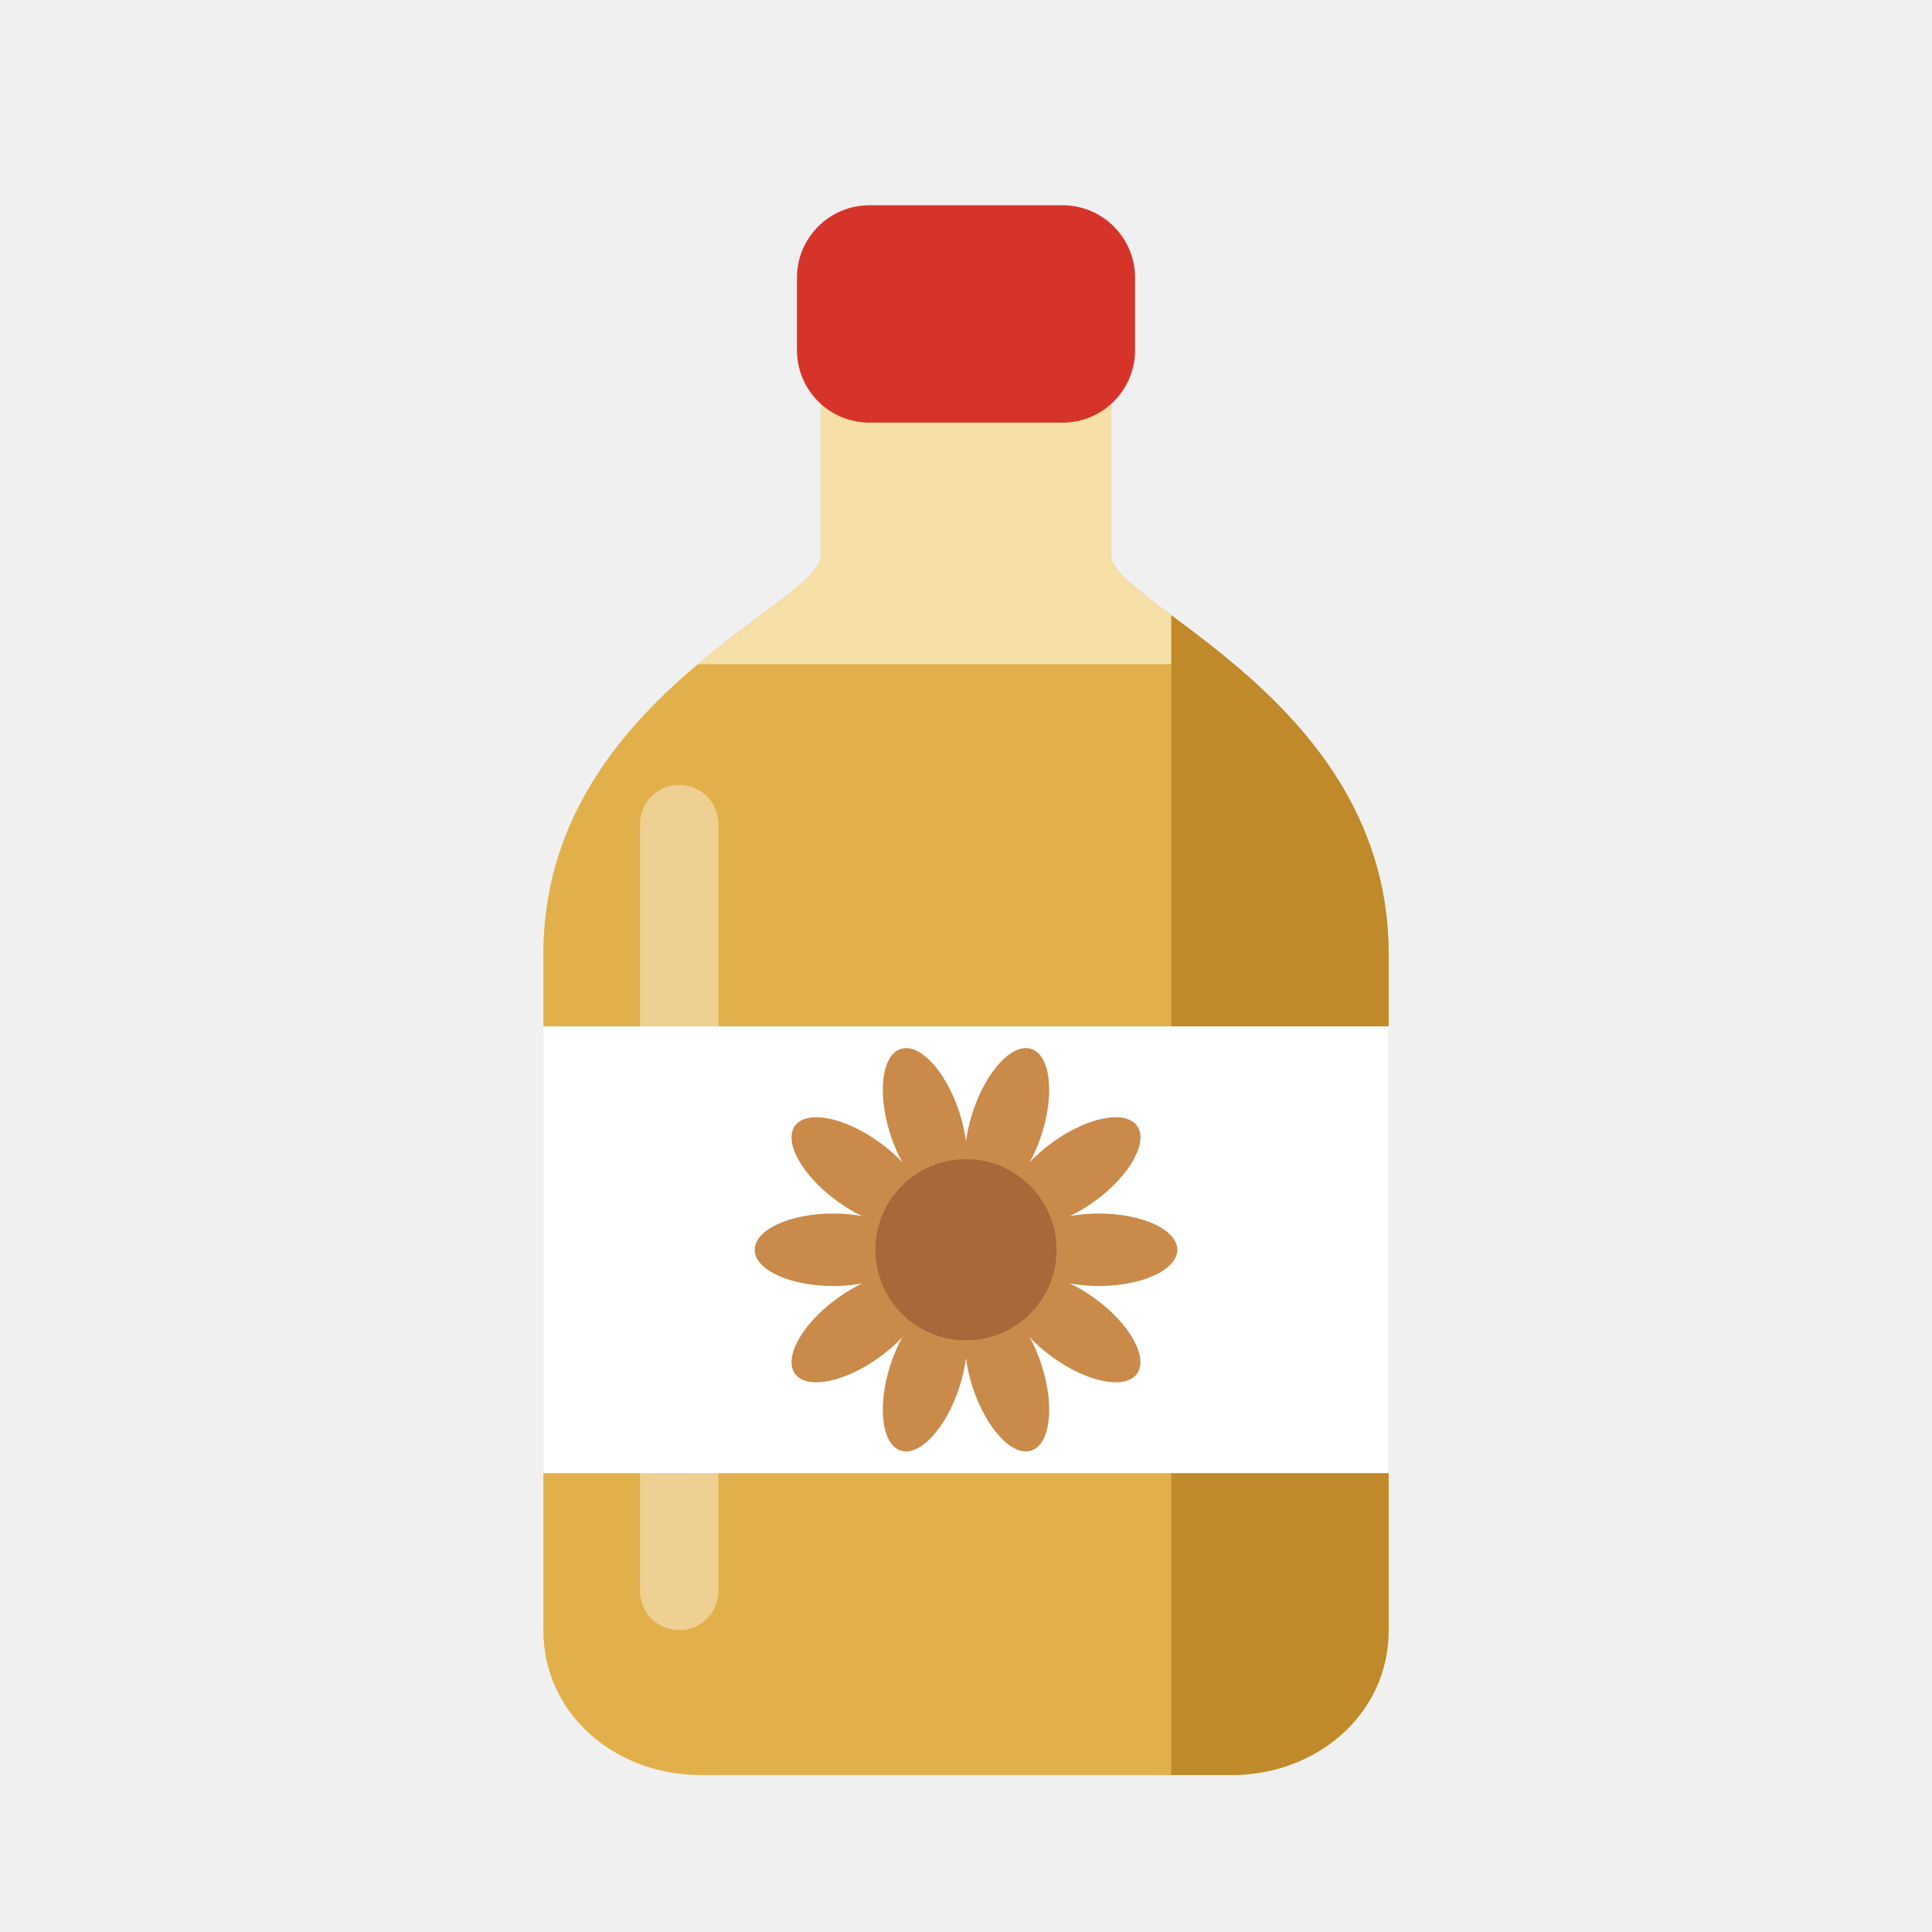
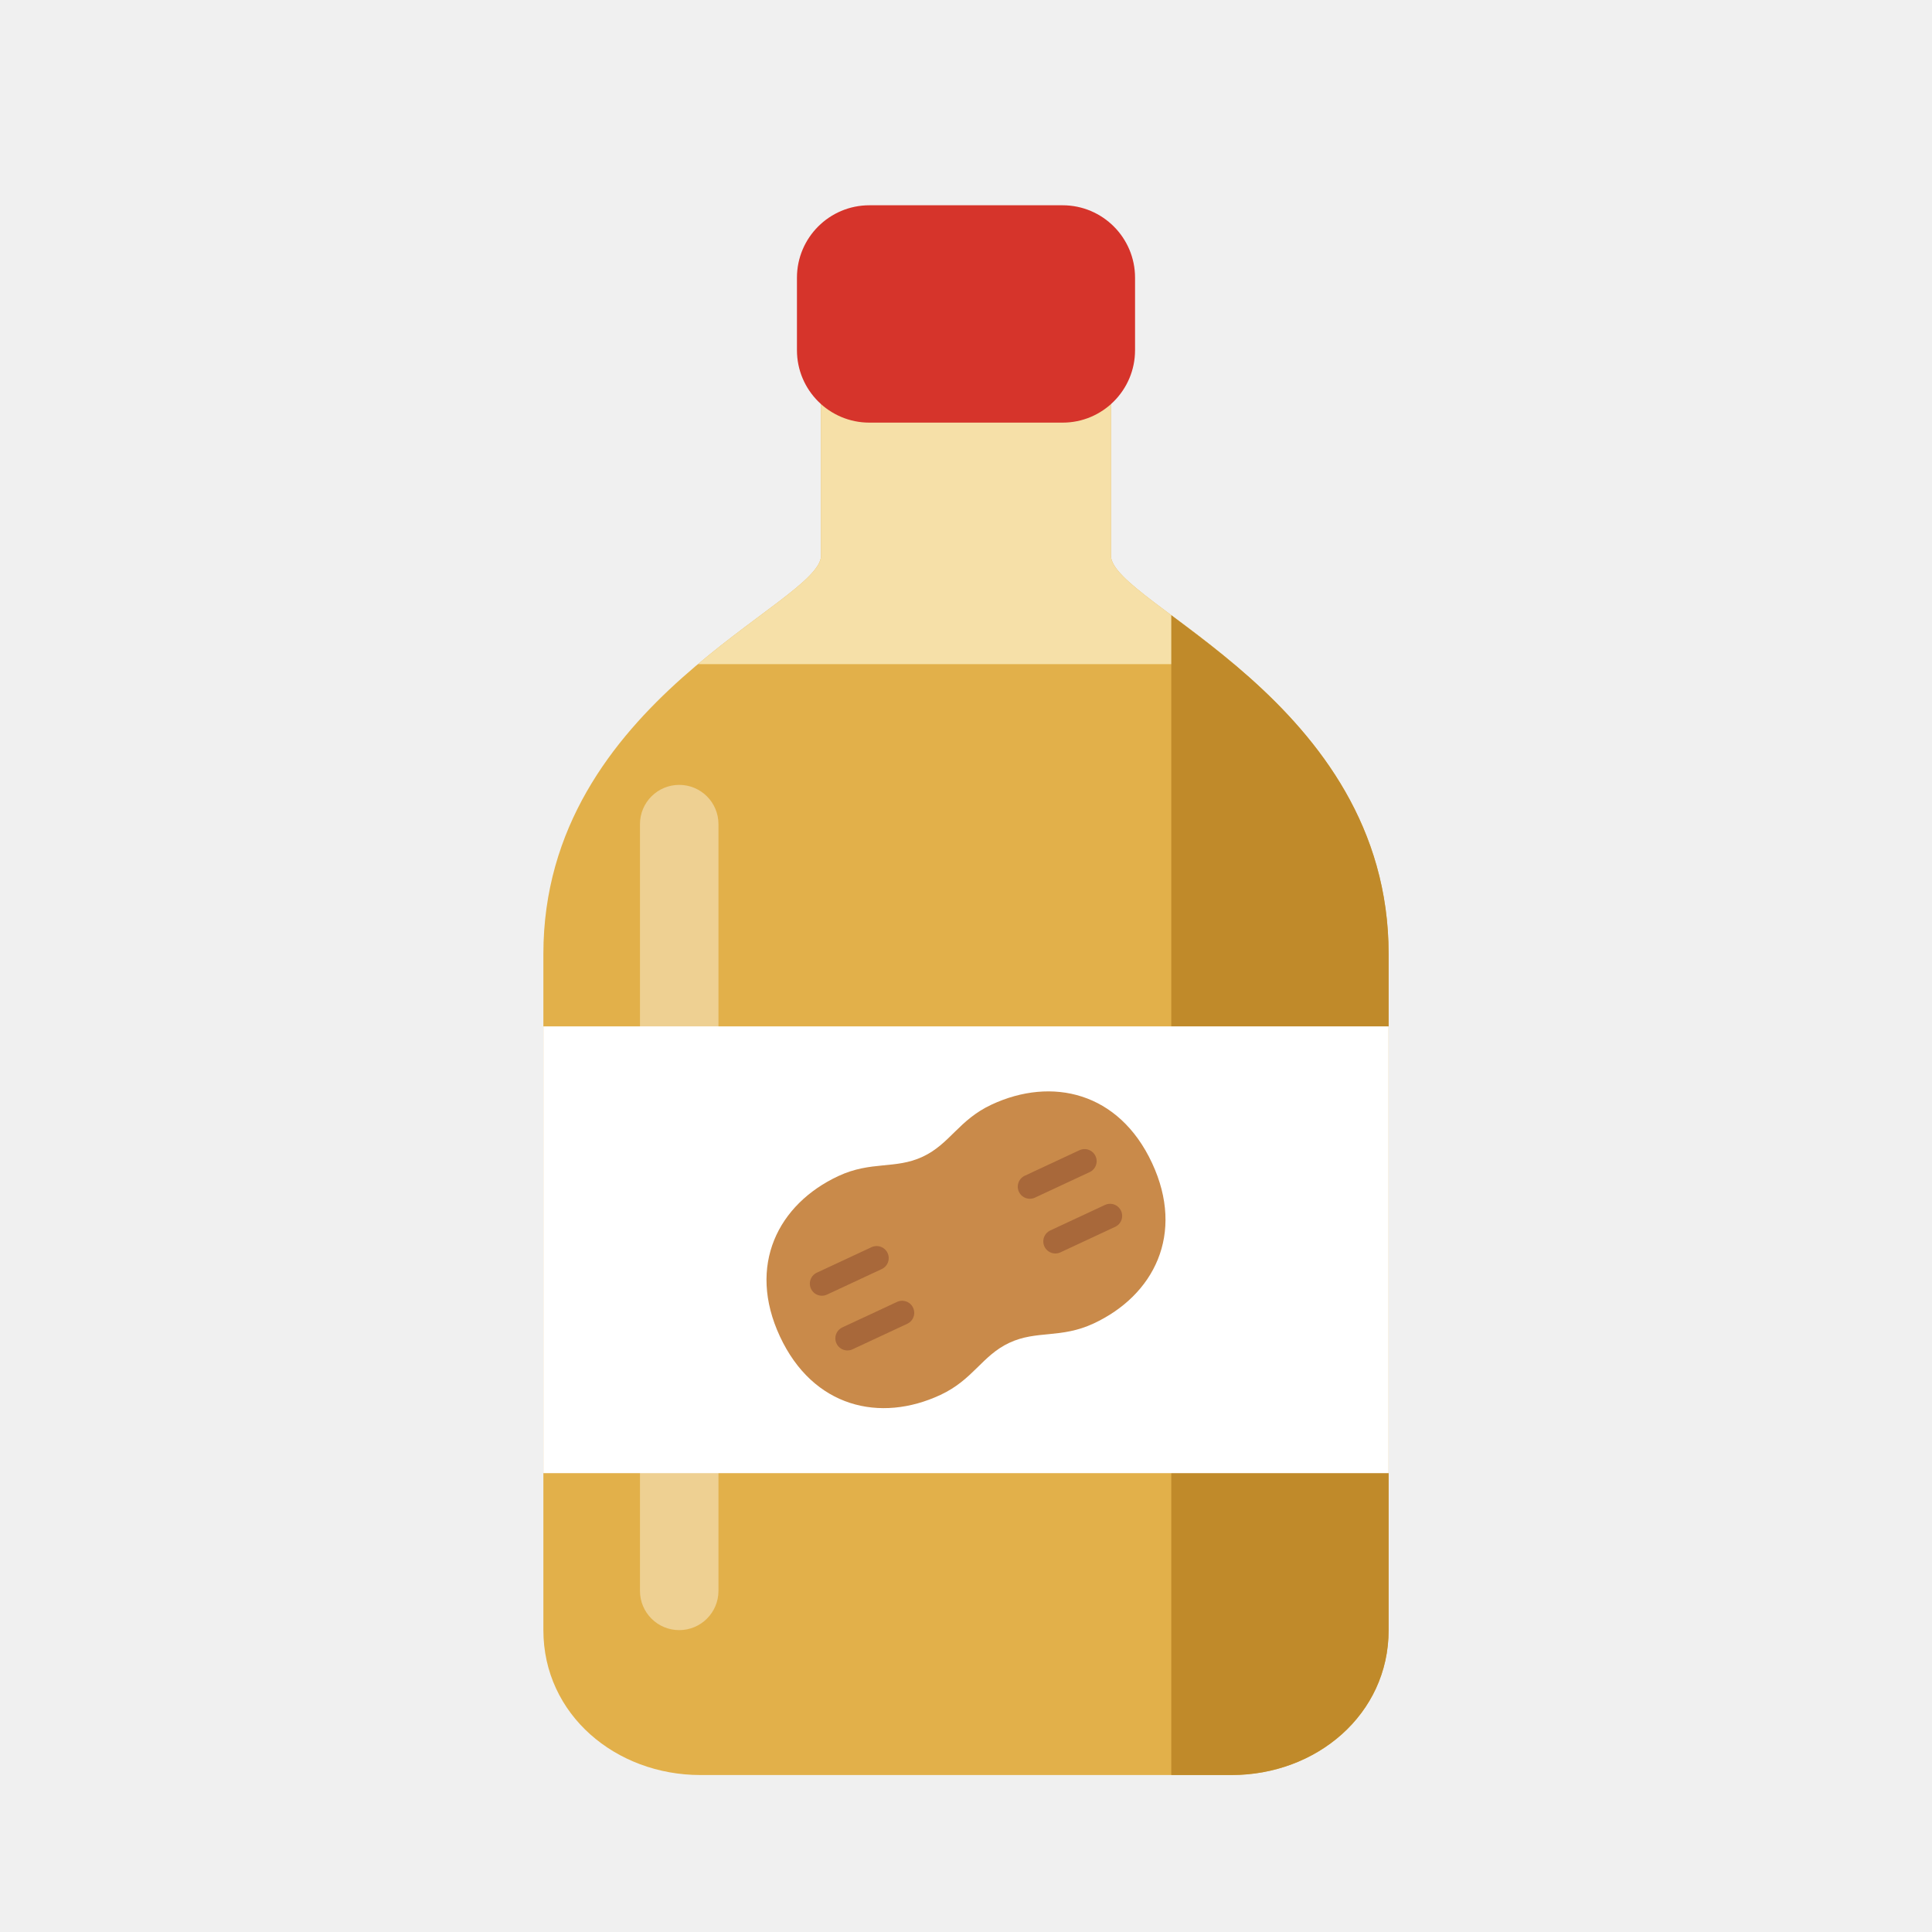
<svg xmlns="http://www.w3.org/2000/svg" viewBox="0 0 32 32">
  <path fill="#e2b04a" d="M13.6 6.6h4.8v2.6c0 .8 4.6 2.4 4.6 6.6V27c0 1.4-1.2 2.4-2.6 2.4h-8.8C10.2 29.4 9 28.4 9 27V15.8c0-4.2 4.6-5.8 4.6-6.6z" />
  <clipPath id="ht">
    <path fill="#000" d="M13.6 6.6h4.8v2.6c0 .8 4.6 2.4 4.6 6.6V27c0 1.4-1.2 2.4-2.6 2.4h-8.8C10.2 29.4 9 28.4 9 27V15.8c0-4.2 4.6-5.8 4.6-6.6z" />
  </clipPath>
  <g clip-path="url(#ht)">
-     <rect width="32" height="11" x="0" y="0" fill="#f6e0a8" rx="0" />
-     <rect width="10" height="32" x="19.4" y="0" fill="#c08a2a" rx="0" />
+     <rect width="32" height="11" x="0" y="0" fill="#f6e0a8" />
+     <rect width="10" height="32" x="19.4" y="0" fill="#c08a2a" />
  </g>
  <rect width="1.3" height="14" x="10.6" y="13" fill="#ffffff66" rx="0.65" />
-   <rect width="14" height="7.4" x="9" y="17" fill="#ffffff" rx="0" />
-   <ellipse cx="18.2" cy="20.7" rx="1.3" ry="0.6" fill="#c98a4a" />
-   <ellipse cx="17.78" cy="21.99" rx="1.3" ry="0.6" fill="#c98a4a" transform="rotate(36 17.78 21.99)" />
-   <ellipse cx="16.68" cy="22.79" rx="1.3" ry="0.6" fill="#c98a4a" transform="rotate(72 16.68 22.79)" />
-   <ellipse cx="15.32" cy="22.79" rx="1.3" ry="0.6" fill="#c98a4a" transform="rotate(108 15.32 22.79)" />
-   <ellipse cx="14.22" cy="21.99" rx="1.3" ry="0.6" fill="#c98a4a" transform="rotate(144 14.22 21.99)" />
-   <ellipse cx="13.8" cy="20.7" rx="1.3" ry="0.6" fill="#c98a4a" transform="rotate(180 13.8 20.7)" />
-   <ellipse cx="14.22" cy="19.41" rx="1.3" ry="0.6" fill="#c98a4a" transform="rotate(216 14.22 19.41)" />
-   <ellipse cx="15.32" cy="18.61" rx="1.3" ry="0.6" fill="#c98a4a" transform="rotate(252 15.32 18.61)" />
-   <ellipse cx="16.68" cy="18.61" rx="1.3" ry="0.6" fill="#c98a4a" transform="rotate(288 16.68 18.61)" />
-   <ellipse cx="17.78" cy="19.41" rx="1.3" ry="0.6" fill="#c98a4a" transform="rotate(324 17.78 19.41)" />
-   <circle cx="16" cy="20.7" r="1.5" fill="#a8683a" />
+   <rect width="14" height="7.4" x="9" y="17" fill="#ffffff" />
+   <g transform="rotate(-25 16 20.7)">
+     <path fill="#c98a4a" d="M12.6 20.7c0-1.3.9-2 2-2c.6 0 .9.3 1.4.3s.8-.3 1.4-.3c1.1 0 2 .7 2 2s-.9 2-2 2c-.6 0-.9-.3-1.4-.3s-.8.3-1.4.3c-1.1 0-2-.7-2-2z" />
+     <path fill="none" stroke="#a8683a" stroke-linecap="round" stroke-width="0.4" d="M13.6 20.2h1M13.6 21.2h1M17.4 20.2h1M17.4 21.2h1" />
+   </g>
  <rect width="5.6" height="3.6" x="13.2" y="3.4" fill="#d6342b" rx="1.2" />
</svg>
